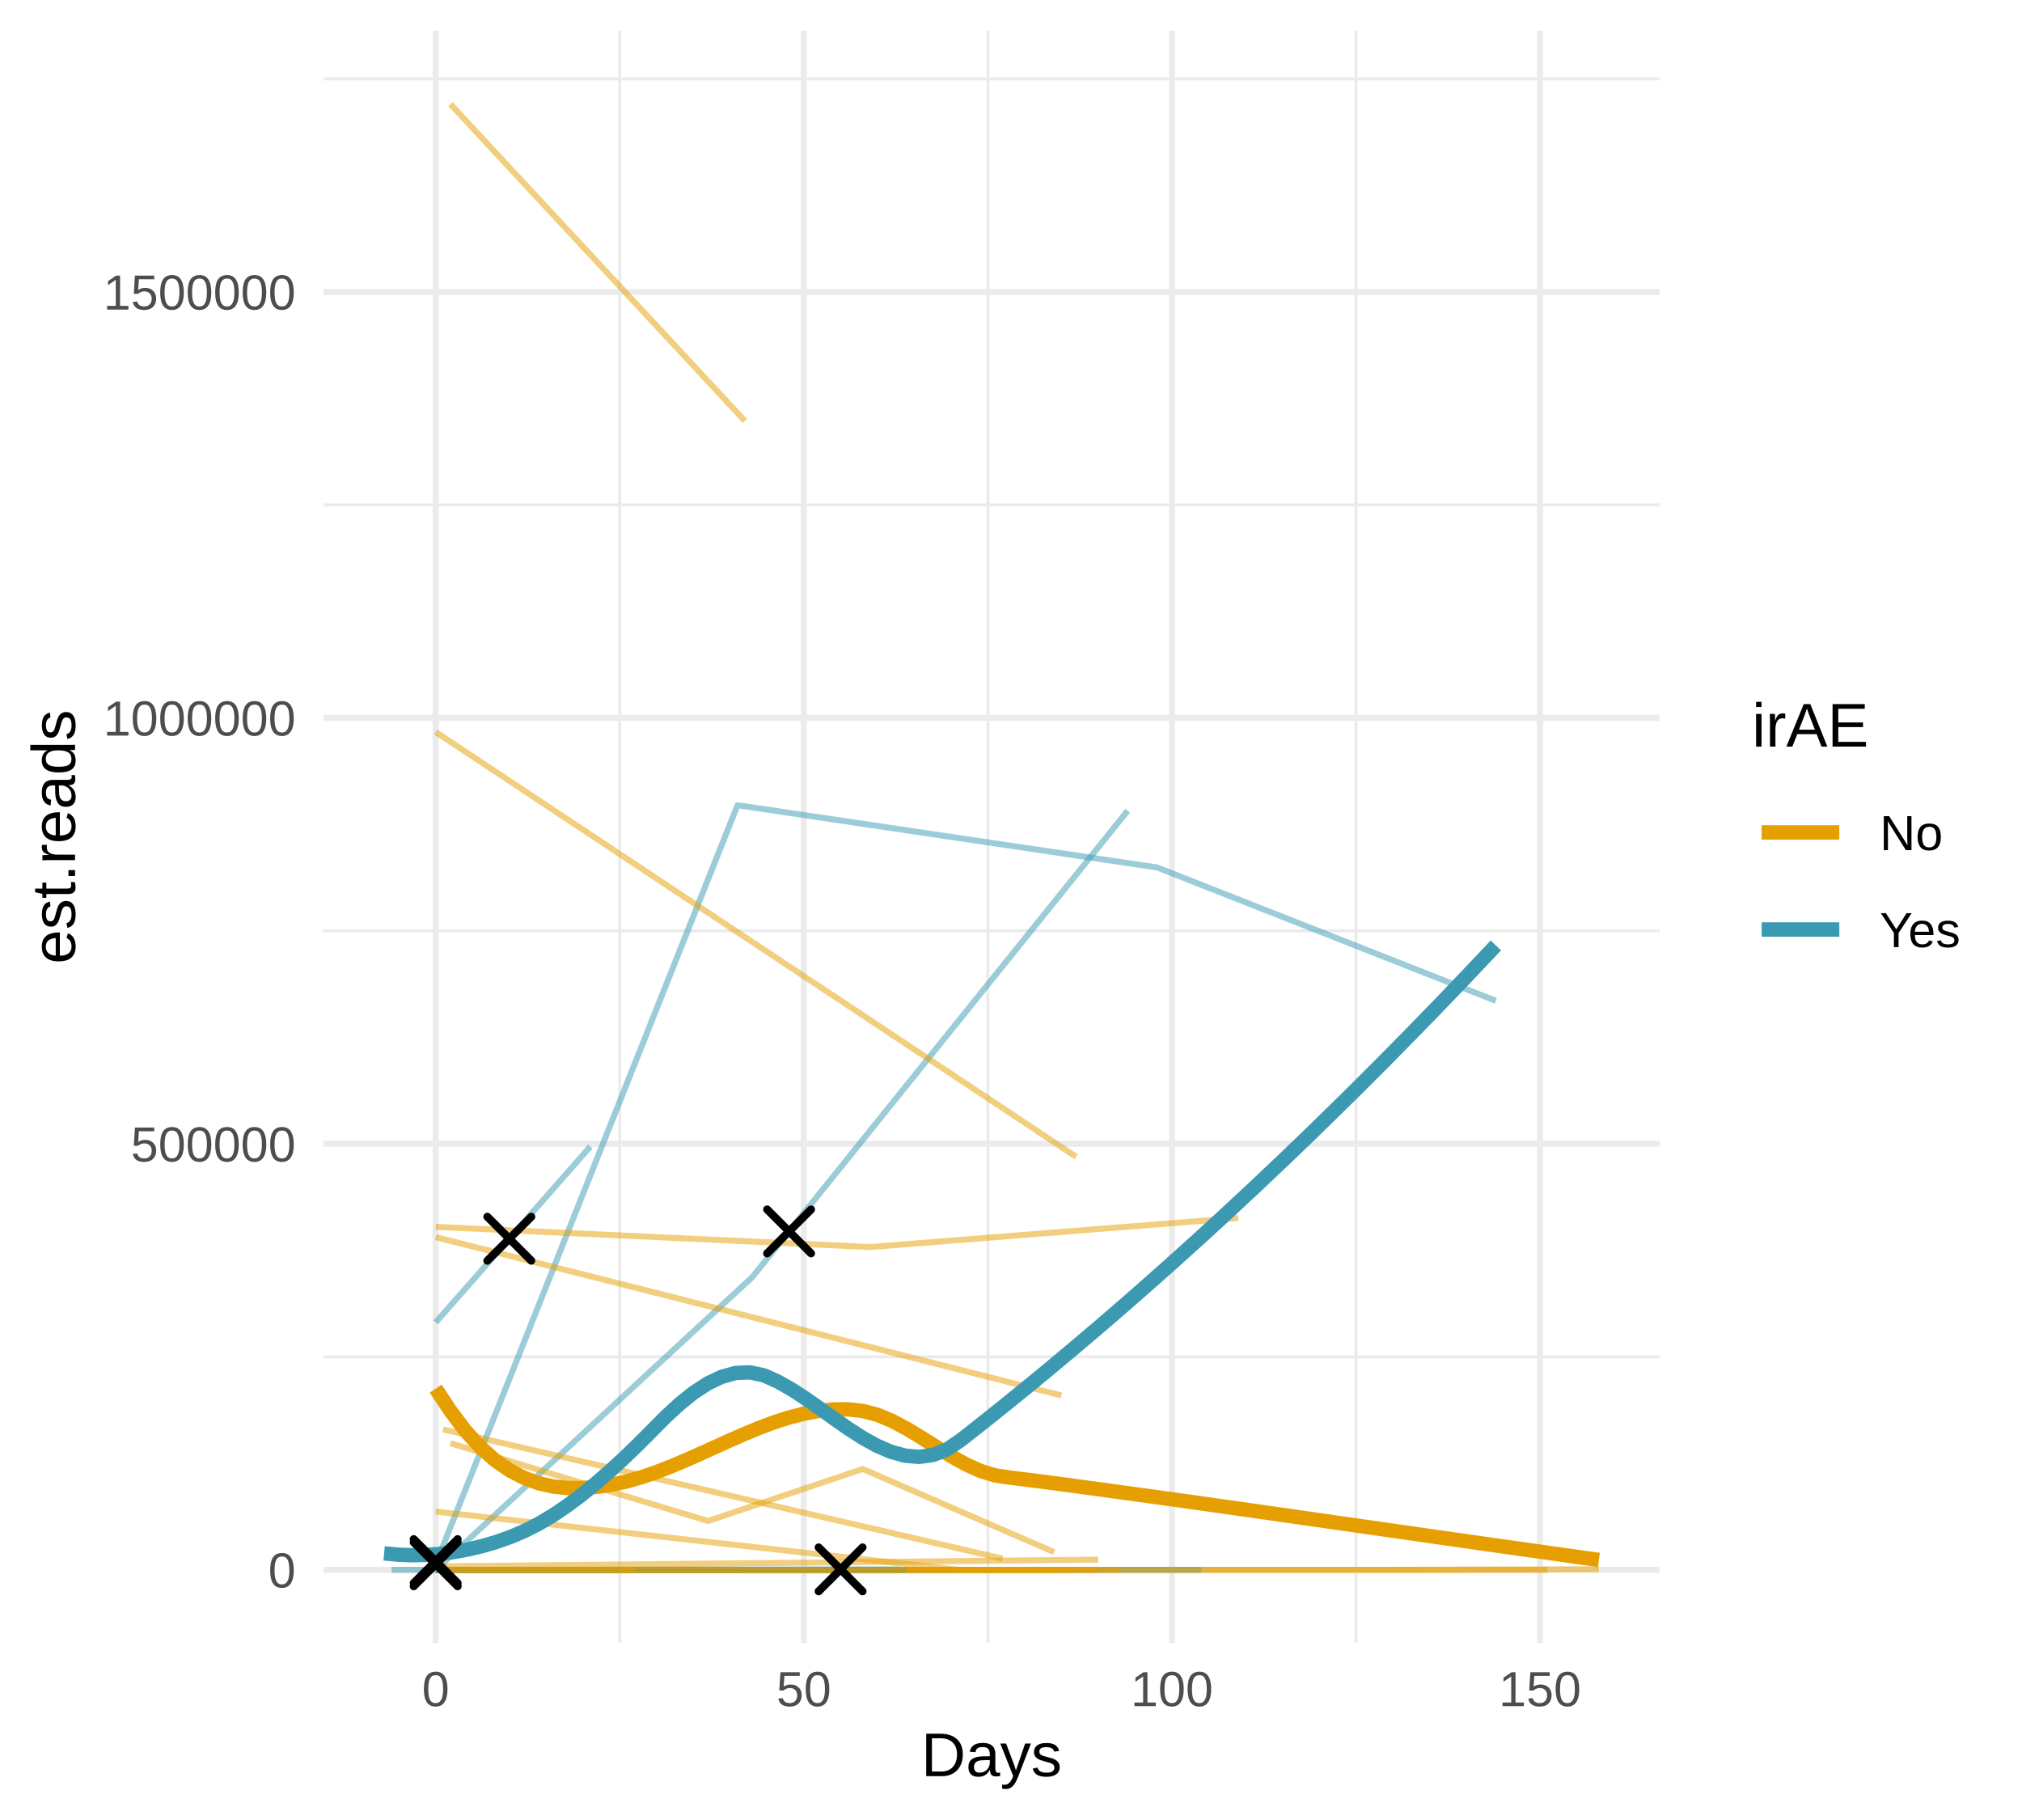
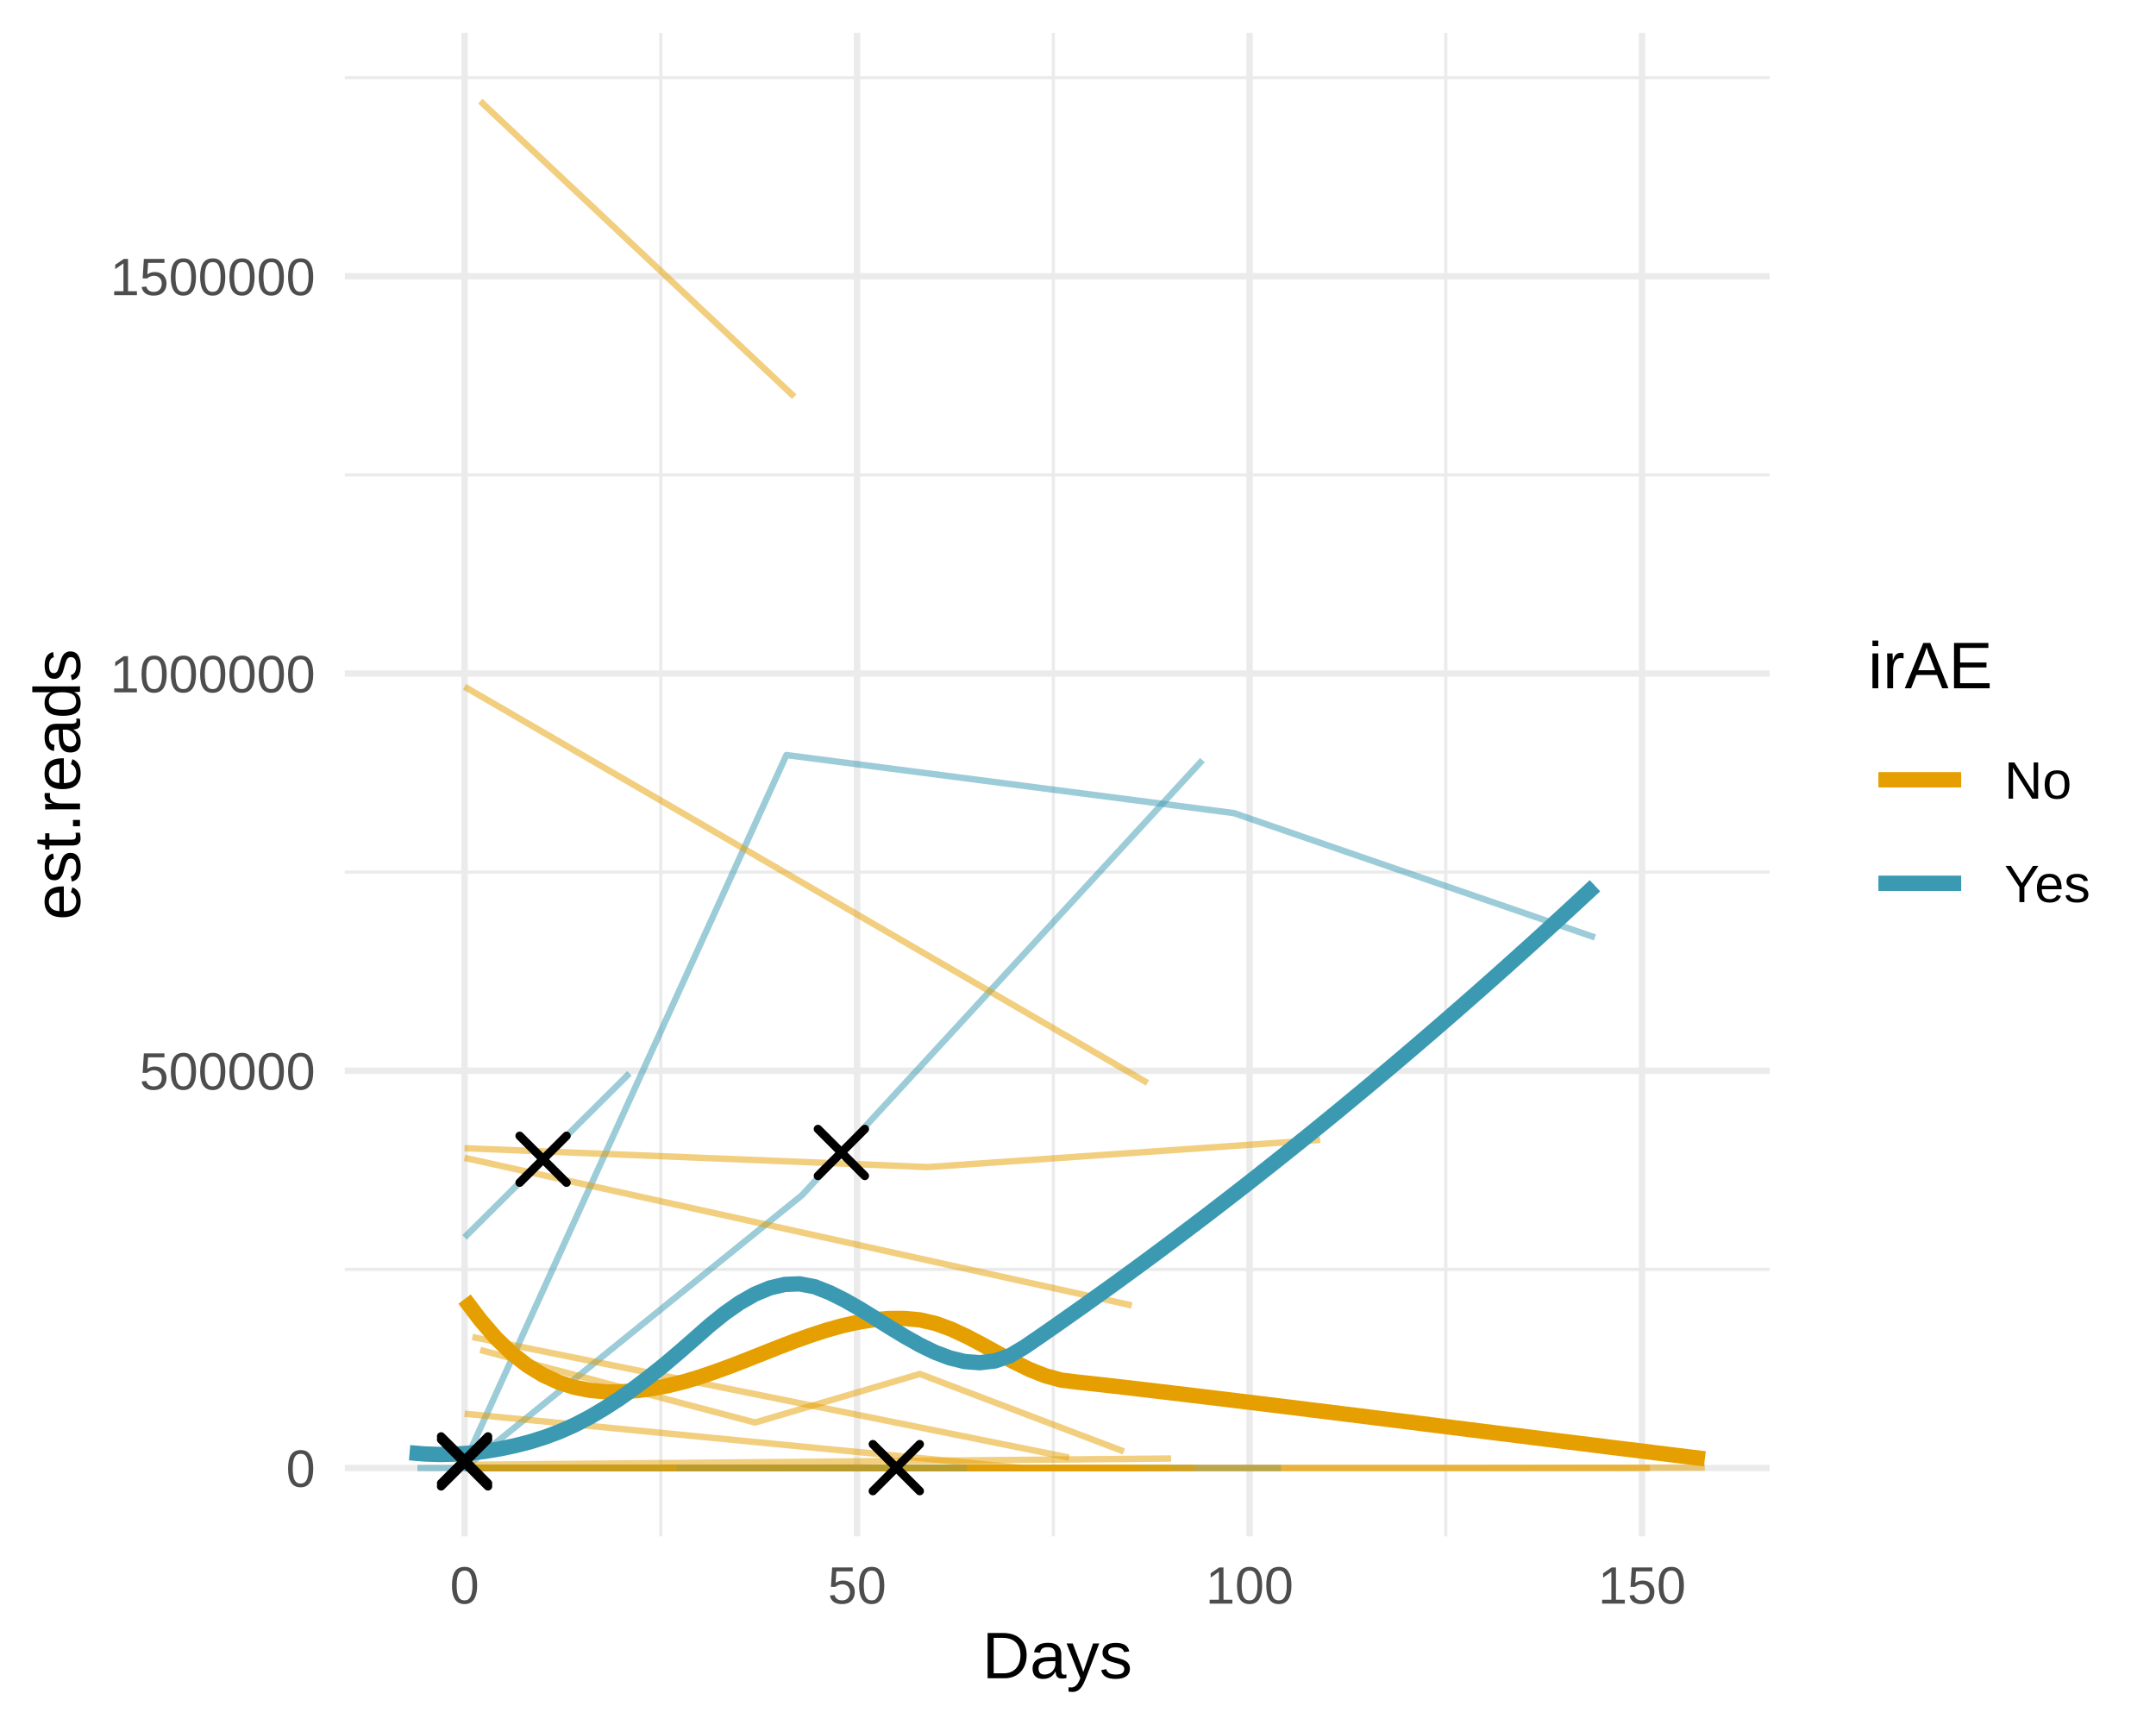
- <svg xmlns="http://www.w3.org/2000/svg" width="360.00pt" height="324.00pt" viewBox="0 0 360.00 324.00">
+ <svg xmlns="http://www.w3.org/2000/svg" width="360.00pt" height="288.00pt" viewBox="0 0 360.00 288.00">
  <g class="svglite">
    <defs>
      <style type="text/css">
    .svglite line, .svglite polyline, .svglite polygon, .svglite path, .svglite rect, .svglite circle {
      fill: none;
      stroke: #000000;
      stroke-linecap: round;
      stroke-linejoin: round;
      stroke-miterlimit: 10.00;
    }
    .svglite text {
      white-space: pre;
    }
    .svglite g.glyphgroup path {
      fill: inherit;
      stroke: none;
    }
  </style>
    </defs>
    <rect width="100%" height="100%" style="stroke: none; fill: #FFFFFF;" />
    <defs>
-       <clipPath id="cpMC4wMHwzNjAuMDB8MC4wMHwzMjQuMDA=">
-         <rect x="0.00" y="0.00" width="360.00" height="324.00" />
+       <clipPath id="cpMC4wMHwzNjAuMDB8MC4wMHwyODguMDA=">
+         <rect x="0.00" y="0.00" width="360.00" height="288.00" />
      </clipPath>
    </defs>
-     <g clip-path="url(#cpMC4wMHwzNjAuMDB8MC4wMHwzMjQuMDA=)">
-       <rect x="0.00" y="0.00" width="360.00" height="324.00" style="stroke-width: 1.07; stroke: none; fill: #FFFFFF;" />
+     <g clip-path="url(#cpMC4wMHwzNjAuMDB8MC4wMHwyODguMDA=)">
+       <rect x="0.00" y="0.00" width="360.00" height="288.00" style="stroke-width: 1.07; stroke: none; fill: #FFFFFF;" />
    </g>
    <defs>
-       <clipPath id="cpNTcuNTh8Mjk1LjQ4fDUuNDh8MjkyLjUw">
-         <rect x="57.58" y="5.48" width="237.90" height="287.02" />
+       <clipPath id="cpNTcuNTh8Mjk1LjQ4fDUuNDh8MjU2LjUw">
+         <rect x="57.58" y="5.48" width="237.90" height="251.02" />
      </clipPath>
    </defs>
-     <g clip-path="url(#cpNTcuNTh8Mjk1LjQ4fDUuNDh8MjkyLjUw)">
-       <polyline points="57.58,241.54 295.48,241.54 " style="stroke-width: 0.53; stroke: #EBEBEB; stroke-linecap: butt;" />
-       <polyline points="57.58,165.71 295.48,165.71 " style="stroke-width: 0.53; stroke: #EBEBEB; stroke-linecap: butt;" />
-       <polyline points="57.58,89.88 295.48,89.88 " style="stroke-width: 0.53; stroke: #EBEBEB; stroke-linecap: butt;" />
-       <polyline points="57.58,14.05 295.48,14.05 " style="stroke-width: 0.53; stroke: #EBEBEB; stroke-linecap: butt;" />
-       <polyline points="110.34,292.50 110.34,5.48 " style="stroke-width: 0.53; stroke: #EBEBEB; stroke-linecap: butt;" />
-       <polyline points="175.88,292.50 175.88,5.48 " style="stroke-width: 0.53; stroke: #EBEBEB; stroke-linecap: butt;" />
-       <polyline points="241.41,292.50 241.41,5.48 " style="stroke-width: 0.53; stroke: #EBEBEB; stroke-linecap: butt;" />
-       <polyline points="57.58,279.46 295.48,279.46 " style="stroke-width: 1.07; stroke: #EBEBEB; stroke-linecap: butt;" />
-       <polyline points="57.58,203.63 295.48,203.63 " style="stroke-width: 1.07; stroke: #EBEBEB; stroke-linecap: butt;" />
-       <polyline points="57.58,127.80 295.48,127.80 " style="stroke-width: 1.07; stroke: #EBEBEB; stroke-linecap: butt;" />
-       <polyline points="57.58,51.96 295.48,51.96 " style="stroke-width: 1.07; stroke: #EBEBEB; stroke-linecap: butt;" />
-       <polyline points="77.57,292.50 77.57,5.48 " style="stroke-width: 1.07; stroke: #EBEBEB; stroke-linecap: butt;" />
-       <polyline points="143.11,292.50 143.11,5.48 " style="stroke-width: 1.07; stroke: #EBEBEB; stroke-linecap: butt;" />
-       <polyline points="208.65,292.50 208.65,5.48 " style="stroke-width: 1.07; stroke: #EBEBEB; stroke-linecap: butt;" />
-       <polyline points="274.18,292.50 274.18,5.48 " style="stroke-width: 1.07; stroke: #EBEBEB; stroke-linecap: butt;" />
-       <polyline points="77.57,279.46 169.32,279.46 247.97,279.46 284.67,279.36 " style="stroke-width: 1.07; stroke: #E69F00; stroke-opacity: 0.50; stroke-linecap: butt;" />
-       <polyline points="77.57,235.43 105.10,204.11 " style="stroke-width: 1.07; stroke: #3B9AB2; stroke-opacity: 0.50; stroke-linecap: butt;" />
-       <polyline points="89.37,279.46 160.15,279.37 " style="stroke-width: 1.07; stroke: #3B9AB2; stroke-opacity: 0.50; stroke-linecap: butt;" />
-       <polyline points="77.57,279.46 127.38,279.46 173.26,279.46 213.89,279.46 " style="stroke-width: 1.07; stroke: #3B9AB2; stroke-opacity: 0.50; stroke-linecap: butt;" />
-       <polyline points="114.27,279.46 213.89,279.46 275.49,279.46 " style="stroke-width: 1.07; stroke: #E69F00; stroke-opacity: 0.50; stroke-linecap: butt;" />
-       <polyline points="77.57,278.48 131.31,143.35 206.02,154.43 266.32,178.17 " style="stroke-width: 1.07; stroke: #3B9AB2; stroke-opacity: 0.50; stroke-linecap: butt;" />
-       <polyline points="77.57,279.46 133.93,227.36 200.78,144.32 " style="stroke-width: 1.07; stroke: #3B9AB2; stroke-opacity: 0.50; stroke-linecap: butt;" />
-       <polyline points="77.57,279.46 93.30,279.46 116.89,279.46 170.63,279.46 " style="stroke-width: 1.07; stroke: #3B9AB2; stroke-opacity: 0.50; stroke-linecap: butt;" />
-       <polyline points="80.19,256.93 126.07,270.77 153.59,261.51 187.67,276.31 " style="stroke-width: 1.07; stroke: #E69F00; stroke-opacity: 0.50; stroke-linecap: butt;" />
-       <polyline points="77.57,218.41 154.90,222.00 220.44,216.82 " style="stroke-width: 1.07; stroke: #E69F00; stroke-opacity: 0.50; stroke-linecap: butt;" />
-       <polyline points="81.50,279.46 81.50,279.46 160.15,279.46 160.15,279.46 " style="stroke-width: 1.07; stroke: #3B9AB2; stroke-opacity: 0.50; stroke-linecap: butt;" />
-       <polyline points="82.81,279.46 190.30,279.46 " style="stroke-width: 1.07; stroke: #E69F00; stroke-opacity: 0.50; stroke-linecap: butt;" />
-       <polyline points="77.57,220.24 188.98,248.42 " style="stroke-width: 1.07; stroke: #E69F00; stroke-opacity: 0.50; stroke-linecap: butt;" />
-       <polyline points="78.88,279.46 78.88,279.46 " style="stroke-width: 1.07; stroke: #3B9AB2; stroke-opacity: 0.50; stroke-linecap: butt;" />
-       <polyline points="78.88,279.46 109.03,279.46 136.55,279.46 161.46,279.46 " style="stroke-width: 1.07; stroke: #E69F00; stroke-opacity: 0.50; stroke-linecap: butt;" />
-       <polyline points="77.57,130.31 191.61,205.94 " style="stroke-width: 1.07; stroke: #E69F00; stroke-opacity: 0.50; stroke-linecap: butt;" />
-       <polyline points="77.57,269.10 170.63,279.46 " style="stroke-width: 1.07; stroke: #E69F00; stroke-opacity: 0.50; stroke-linecap: butt;" />
-       <polyline points="80.19,279.46 107.72,279.46 199.47,279.46 " style="stroke-width: 1.07; stroke: #E69F00; stroke-opacity: 0.50; stroke-linecap: butt;" />
-       <polyline points="81.50,279.46 130.00,279.46 195.54,279.46 " style="stroke-width: 1.07; stroke: #E69F00; stroke-opacity: 0.50; stroke-linecap: butt;" />
-       <polyline points="69.70,279.46 110.34,279.46 " style="stroke-width: 1.07; stroke: #3B9AB2; stroke-opacity: 0.50; stroke-linecap: butt;" />
-       <polyline points="77.57,278.85 195.54,277.65 " style="stroke-width: 1.07; stroke: #E69F00; stroke-opacity: 0.50; stroke-linecap: butt;" />
-       <polyline points="78.88,279.46 109.03,279.46 161.46,279.46 " style="stroke-width: 1.07; stroke: #E69F00; stroke-opacity: 0.50; stroke-linecap: butt;" />
-       <polyline points="77.57,279.46 109.03,279.46 136.55,279.46 161.46,279.46 " style="stroke-width: 1.07; stroke: #3B9AB2; stroke-opacity: 0.50; stroke-linecap: butt;" />
-       <polyline points="80.19,18.53 132.62,74.94 " style="stroke-width: 1.07; stroke: #E69F00; stroke-opacity: 0.50; stroke-linecap: butt;" />
-       <polyline points="78.88,279.46 112.96,279.46 " style="stroke-width: 1.07; stroke: #E69F00; stroke-opacity: 0.50; stroke-linecap: butt;" />
-       <polyline points="78.88,279.46 188.98,279.46 " style="stroke-width: 1.07; stroke: #E69F00; stroke-opacity: 0.50; stroke-linecap: butt;" />
-       <polyline points="78.88,254.46 178.50,277.47 " style="stroke-width: 1.07; stroke: #E69F00; stroke-opacity: 0.50; stroke-linecap: butt;" />
-       <polyline points="77.57,247.21 80.19,251.17 82.81,254.65 85.43,257.55 88.06,259.89 90.68,261.72 93.30,263.09 95.92,264.05 98.54,264.64 101.16,264.91 103.78,264.91 106.41,264.68 109.03,264.29 111.65,263.71 114.27,262.96 116.89,262.06 119.51,261.04 122.14,259.93 124.76,258.77 127.38,257.58 130.00,256.39 132.62,255.25 135.24,254.17 137.86,253.19 140.49,252.35 143.11,251.67 145.73,251.18 148.35,250.91 150.97,250.90 153.59,251.18 156.22,251.86 158.84,252.96 161.46,254.35 164.08,255.94 166.70,257.59 169.32,259.21 171.94,260.67 174.57,261.86 177.19,262.66 179.81,263.04 182.43,263.37 185.05,263.70 187.67,264.04 190.30,264.39 192.92,264.75 195.54,265.10 198.16,265.46 200.78,265.82 203.40,266.18 206.02,266.54 208.65,266.91 211.27,267.27 213.89,267.64 216.51,268.01 219.13,268.38 221.75,268.75 224.37,269.12 227.00,269.50 229.62,269.87 232.24,270.25 234.86,270.62 237.48,271.00 240.10,271.37 242.73,271.75 245.35,272.12 247.97,272.50 250.59,272.87 253.21,273.25 255.83,273.63 258.45,274.00 261.08,274.37 263.70,274.75 266.32,275.12 268.94,275.49 271.56,275.86 274.18,276.23 276.81,276.60 279.43,276.97 282.05,277.34 284.67,277.70 " style="stroke-width: 2.56; stroke: #E69F00; stroke-linecap: butt;" />
-       <polyline points="68.39,276.53 70.90,276.77 73.40,276.86 75.91,276.81 78.42,276.62 80.92,276.28 83.43,275.81 85.93,275.22 88.44,274.48 90.94,273.59 93.45,272.52 95.95,271.24 98.46,269.75 100.96,268.06 103.47,266.19 105.97,264.16 108.48,261.98 110.99,259.68 113.49,257.27 116.00,254.76 118.50,252.23 121.01,249.92 123.51,247.91 126.02,246.28 128.52,245.09 131.03,244.41 133.53,244.31 136.04,244.85 138.54,245.98 141.05,247.41 143.56,249.05 146.06,250.81 148.57,252.60 151.07,254.35 153.58,255.96 156.08,257.35 158.59,258.44 161.09,259.13 163.60,259.36 166.10,259.02 168.61,258.03 171.11,256.33 173.62,254.36 176.13,252.37 178.63,250.37 181.14,248.34 183.64,246.30 186.15,244.24 188.65,242.15 191.16,240.05 193.66,237.93 196.17,235.80 198.67,233.64 201.18,231.46 203.68,229.27 206.19,227.05 208.70,224.82 211.20,222.57 213.71,220.30 216.21,218.01 218.72,215.70 221.22,213.37 223.73,211.03 226.23,208.66 228.74,206.28 231.24,203.88 233.75,201.46 236.25,199.02 238.76,196.56 241.27,194.09 243.77,191.59 246.28,189.08 248.78,186.55 251.29,184.00 253.79,181.43 256.30,178.84 258.80,176.24 261.31,173.61 263.81,170.97 266.32,168.31 " style="stroke-width: 2.56; stroke: #3B9AB2; stroke-linecap: butt;" />
-       <line x1="145.75" y1="283.29" x2="153.57" y2="275.47" style="stroke-width: 1.42;" />
-       <line x1="145.75" y1="275.47" x2="153.57" y2="283.29" style="stroke-width: 1.42;" />
-       <line x1="136.58" y1="223.13" x2="144.40" y2="215.31" style="stroke-width: 1.42;" />
-       <line x1="136.58" y1="215.31" x2="144.40" y2="223.13" style="stroke-width: 1.42;" />
-       <line x1="86.77" y1="224.43" x2="94.59" y2="216.61" style="stroke-width: 1.42;" />
-       <line x1="86.77" y1="216.61" x2="94.59" y2="224.43" style="stroke-width: 1.42;" />
-       <line x1="73.66" y1="282.39" x2="81.48" y2="274.57" style="stroke-width: 1.42;" />
-       <line x1="73.66" y1="274.57" x2="81.48" y2="282.39" style="stroke-width: 1.42;" />
-       <line x1="73.66" y1="281.82" x2="81.48" y2="274.00" style="stroke-width: 1.42;" />
-       <line x1="73.66" y1="274.00" x2="81.48" y2="281.82" style="stroke-width: 1.42;" />
+     <g clip-path="url(#cpNTcuNTh8Mjk1LjQ4fDUuNDh8MjU2LjUw)">
+       <polyline points="57.58,211.93 295.48,211.93 " style="stroke-width: 0.53; stroke: #EBEBEB; stroke-linecap: butt;" />
+       <polyline points="57.58,145.61 295.48,145.61 " style="stroke-width: 0.53; stroke: #EBEBEB; stroke-linecap: butt;" />
+       <polyline points="57.58,79.29 295.48,79.29 " style="stroke-width: 0.53; stroke: #EBEBEB; stroke-linecap: butt;" />
+       <polyline points="57.58,12.97 295.48,12.97 " style="stroke-width: 0.53; stroke: #EBEBEB; stroke-linecap: butt;" />
+       <polyline points="110.34,256.50 110.34,5.48 " style="stroke-width: 0.53; stroke: #EBEBEB; stroke-linecap: butt;" />
+       <polyline points="175.88,256.50 175.88,5.48 " style="stroke-width: 0.53; stroke: #EBEBEB; stroke-linecap: butt;" />
+       <polyline points="241.41,256.50 241.41,5.48 " style="stroke-width: 0.53; stroke: #EBEBEB; stroke-linecap: butt;" />
+       <polyline points="57.58,245.09 295.48,245.09 " style="stroke-width: 1.07; stroke: #EBEBEB; stroke-linecap: butt;" />
+       <polyline points="57.58,178.77 295.48,178.77 " style="stroke-width: 1.07; stroke: #EBEBEB; stroke-linecap: butt;" />
+       <polyline points="57.58,112.45 295.48,112.45 " style="stroke-width: 1.07; stroke: #EBEBEB; stroke-linecap: butt;" />
+       <polyline points="57.58,46.13 295.48,46.13 " style="stroke-width: 1.07; stroke: #EBEBEB; stroke-linecap: butt;" />
+       <polyline points="77.57,256.50 77.57,5.48 " style="stroke-width: 1.07; stroke: #EBEBEB; stroke-linecap: butt;" />
+       <polyline points="143.11,256.50 143.11,5.48 " style="stroke-width: 1.07; stroke: #EBEBEB; stroke-linecap: butt;" />
+       <polyline points="208.65,256.50 208.65,5.48 " style="stroke-width: 1.07; stroke: #EBEBEB; stroke-linecap: butt;" />
+       <polyline points="274.18,256.50 274.18,5.48 " style="stroke-width: 1.07; stroke: #EBEBEB; stroke-linecap: butt;" />
+       <polyline points="77.57,245.09 169.32,245.09 247.97,245.09 284.67,245.01 " style="stroke-width: 1.07; stroke: #E69F00; stroke-opacity: 0.50; stroke-linecap: butt;" />
+       <polyline points="77.57,206.59 105.10,179.20 " style="stroke-width: 1.07; stroke: #3B9AB2; stroke-opacity: 0.50; stroke-linecap: butt;" />
+       <polyline points="89.37,245.09 160.15,245.02 " style="stroke-width: 1.07; stroke: #3B9AB2; stroke-opacity: 0.50; stroke-linecap: butt;" />
+       <polyline points="77.57,245.09 127.38,245.09 173.26,245.09 213.89,245.09 " style="stroke-width: 1.07; stroke: #3B9AB2; stroke-opacity: 0.50; stroke-linecap: butt;" />
+       <polyline points="114.27,245.09 213.89,245.09 275.49,245.09 " style="stroke-width: 1.07; stroke: #E69F00; stroke-opacity: 0.50; stroke-linecap: butt;" />
+       <polyline points="77.57,244.24 131.31,126.06 206.02,135.75 266.32,156.51 " style="stroke-width: 1.07; stroke: #3B9AB2; stroke-opacity: 0.50; stroke-linecap: butt;" />
+       <polyline points="77.57,245.09 133.93,199.53 200.78,126.91 " style="stroke-width: 1.07; stroke: #3B9AB2; stroke-opacity: 0.50; stroke-linecap: butt;" />
+       <polyline points="77.57,245.09 93.30,245.09 116.89,245.09 170.63,245.09 " style="stroke-width: 1.07; stroke: #3B9AB2; stroke-opacity: 0.50; stroke-linecap: butt;" />
+       <polyline points="80.19,225.39 126.07,237.50 153.59,229.39 187.67,242.34 " style="stroke-width: 1.07; stroke: #E69F00; stroke-opacity: 0.50; stroke-linecap: butt;" />
+       <polyline points="77.57,191.70 154.90,194.85 220.44,190.31 " style="stroke-width: 1.07; stroke: #E69F00; stroke-opacity: 0.50; stroke-linecap: butt;" />
+       <polyline points="81.50,245.09 81.50,245.09 160.15,245.09 160.15,245.09 " style="stroke-width: 1.07; stroke: #3B9AB2; stroke-opacity: 0.50; stroke-linecap: butt;" />
+       <polyline points="82.81,245.09 190.30,245.09 " style="stroke-width: 1.07; stroke: #E69F00; stroke-opacity: 0.50; stroke-linecap: butt;" />
+       <polyline points="77.57,193.31 188.98,217.95 " style="stroke-width: 1.07; stroke: #E69F00; stroke-opacity: 0.50; stroke-linecap: butt;" />
+       <polyline points="78.88,245.09 78.88,245.09 " style="stroke-width: 1.07; stroke: #3B9AB2; stroke-opacity: 0.50; stroke-linecap: butt;" />
+       <polyline points="78.88,245.09 109.03,245.09 136.55,245.09 161.46,245.09 " style="stroke-width: 1.07; stroke: #E69F00; stroke-opacity: 0.50; stroke-linecap: butt;" />
+       <polyline points="77.57,114.65 191.61,180.80 " style="stroke-width: 1.07; stroke: #E69F00; stroke-opacity: 0.50; stroke-linecap: butt;" />
+       <polyline points="77.57,236.03 170.63,245.09 " style="stroke-width: 1.07; stroke: #E69F00; stroke-opacity: 0.50; stroke-linecap: butt;" />
+       <polyline points="80.19,245.09 107.72,245.09 199.47,245.09 " style="stroke-width: 1.07; stroke: #E69F00; stroke-opacity: 0.50; stroke-linecap: butt;" />
+       <polyline points="81.50,245.09 130.00,245.09 195.54,245.09 " style="stroke-width: 1.07; stroke: #E69F00; stroke-opacity: 0.50; stroke-linecap: butt;" />
+       <polyline points="69.70,245.09 110.34,245.09 " style="stroke-width: 1.07; stroke: #3B9AB2; stroke-opacity: 0.50; stroke-linecap: butt;" />
+       <polyline points="77.57,244.56 195.54,243.51 " style="stroke-width: 1.07; stroke: #E69F00; stroke-opacity: 0.50; stroke-linecap: butt;" />
+       <polyline points="78.88,245.09 109.03,245.09 161.46,245.09 " style="stroke-width: 1.07; stroke: #E69F00; stroke-opacity: 0.50; stroke-linecap: butt;" />
+       <polyline points="77.57,245.09 109.03,245.09 136.55,245.09 161.46,245.09 " style="stroke-width: 1.07; stroke: #3B9AB2; stroke-opacity: 0.50; stroke-linecap: butt;" />
+       <polyline points="80.19,16.89 132.62,66.23 " style="stroke-width: 1.07; stroke: #E69F00; stroke-opacity: 0.50; stroke-linecap: butt;" />
+       <polyline points="78.88,245.09 112.96,245.09 " style="stroke-width: 1.07; stroke: #E69F00; stroke-opacity: 0.50; stroke-linecap: butt;" />
+       <polyline points="78.88,245.09 188.98,245.09 " style="stroke-width: 1.07; stroke: #E69F00; stroke-opacity: 0.50; stroke-linecap: butt;" />
+       <polyline points="78.88,223.23 178.50,243.35 " style="stroke-width: 1.07; stroke: #E69F00; stroke-opacity: 0.50; stroke-linecap: butt;" />
+       <polyline points="77.57,216.89 80.19,220.36 82.81,223.40 85.43,225.93 88.06,227.98 90.68,229.58 93.30,230.78 95.92,231.62 98.54,232.13 101.16,232.37 103.78,232.37 106.41,232.17 109.03,231.82 111.65,231.32 114.27,230.67 116.89,229.88 119.51,228.98 122.14,228.02 124.76,227.00 127.38,225.96 130.00,224.92 132.62,223.92 135.24,222.98 137.86,222.12 140.49,221.38 143.11,220.79 145.73,220.36 148.35,220.13 150.97,220.12 153.59,220.36 156.22,220.96 158.84,221.92 161.46,223.14 164.08,224.52 166.70,225.97 169.32,227.38 171.94,228.66 174.57,229.70 177.19,230.41 179.81,230.74 182.43,231.02 185.05,231.31 187.67,231.61 190.30,231.92 192.92,232.23 195.54,232.54 198.16,232.85 200.78,233.17 203.40,233.48 206.02,233.80 208.65,234.12 211.27,234.44 213.89,234.76 216.51,235.08 219.13,235.41 221.75,235.73 224.37,236.06 227.00,236.38 229.62,236.71 232.24,237.04 234.86,237.36 237.48,237.69 240.10,238.02 242.73,238.35 245.35,238.68 247.97,239.01 250.59,239.34 253.21,239.66 255.83,239.99 258.45,240.32 261.08,240.65 263.70,240.97 266.32,241.30 268.94,241.63 271.56,241.95 274.18,242.27 276.81,242.60 279.43,242.92 282.05,243.24 284.67,243.56 " style="stroke-width: 2.56; stroke: #E69F00; stroke-linecap: butt;" />
+       <polyline points="68.39,242.54 70.90,242.75 73.40,242.83 75.91,242.78 78.42,242.61 80.92,242.32 83.43,241.90 85.93,241.38 88.44,240.74 90.94,239.96 93.45,239.02 95.95,237.91 98.46,236.60 100.96,235.12 103.47,233.49 105.97,231.71 108.48,229.81 110.99,227.80 113.49,225.68 116.00,223.49 118.50,221.28 121.01,219.26 123.51,217.51 126.02,216.08 128.52,215.04 131.03,214.44 133.53,214.35 136.04,214.83 138.54,215.82 141.05,217.07 143.56,218.50 146.06,220.04 148.57,221.61 151.07,223.13 153.58,224.54 156.08,225.76 158.59,226.71 161.09,227.32 163.60,227.51 166.10,227.22 168.61,226.36 171.11,224.87 173.62,223.15 176.13,221.41 178.63,219.65 181.14,217.88 183.64,216.09 186.15,214.29 188.65,212.47 191.16,210.63 193.66,208.78 196.17,206.91 198.67,205.02 201.18,203.12 203.68,201.20 206.19,199.26 208.70,197.31 211.20,195.34 213.71,193.35 216.21,191.35 218.72,189.33 221.22,187.30 223.73,185.25 226.23,183.18 228.74,181.10 231.24,179.00 233.75,176.88 236.25,174.75 238.76,172.60 241.27,170.43 243.77,168.25 246.28,166.05 248.78,163.84 251.29,161.61 253.79,159.36 256.30,157.10 258.80,154.82 261.31,152.52 263.81,150.21 266.32,147.88 " style="stroke-width: 2.56; stroke: #3B9AB2; stroke-linecap: butt;" />
+       <line x1="145.75" y1="248.94" x2="153.57" y2="241.12" style="stroke-width: 1.42;" />
+       <line x1="145.75" y1="241.12" x2="153.57" y2="248.94" style="stroke-width: 1.42;" />
+       <line x1="136.58" y1="196.32" x2="144.40" y2="188.50" style="stroke-width: 1.42;" />
+       <line x1="136.58" y1="188.50" x2="144.40" y2="196.32" style="stroke-width: 1.42;" />
+       <line x1="86.77" y1="197.45" x2="94.59" y2="189.64" style="stroke-width: 1.42;" />
+       <line x1="86.77" y1="189.64" x2="94.59" y2="197.45" style="stroke-width: 1.42;" />
+       <line x1="73.66" y1="248.15" x2="81.48" y2="240.33" style="stroke-width: 1.42;" />
+       <line x1="73.66" y1="240.33" x2="81.48" y2="248.15" style="stroke-width: 1.42;" />
+       <line x1="73.66" y1="247.65" x2="81.48" y2="239.83" style="stroke-width: 1.42;" />
+       <line x1="73.66" y1="239.83" x2="81.48" y2="247.65" style="stroke-width: 1.42;" />
    </g>
-     <g clip-path="url(#cpMC4wMHwzNjAuMDB8MC4wMHwzMjQuMDA=)">
-       <text x="52.65" y="282.61" text-anchor="end" style="font-size: 8.80px;fill: #4D4D4D; font-family: &quot;Arial&quot;;" textLength="4.89px" lengthAdjust="spacingAndGlyphs">0</text>
-       <text x="52.65" y="206.78" text-anchor="end" style="font-size: 8.80px;fill: #4D4D4D; font-family: &quot;Arial&quot;;" textLength="29.34px" lengthAdjust="spacingAndGlyphs">500000</text>
-       <text x="52.65" y="130.95" text-anchor="end" style="font-size: 8.80px;fill: #4D4D4D; font-family: &quot;Arial&quot;;" textLength="34.23px" lengthAdjust="spacingAndGlyphs">1000000</text>
-       <text x="52.65" y="55.11" text-anchor="end" style="font-size: 8.80px;fill: #4D4D4D; font-family: &quot;Arial&quot;;" textLength="34.23px" lengthAdjust="spacingAndGlyphs">1500000</text>
-       <text x="77.57" y="303.74" text-anchor="middle" style="font-size: 8.80px;fill: #4D4D4D; font-family: &quot;Arial&quot;;" textLength="4.89px" lengthAdjust="spacingAndGlyphs">0</text>
-       <text x="143.11" y="303.74" text-anchor="middle" style="font-size: 8.80px;fill: #4D4D4D; font-family: &quot;Arial&quot;;" textLength="9.78px" lengthAdjust="spacingAndGlyphs">50</text>
-       <text x="208.65" y="303.74" text-anchor="middle" style="font-size: 8.80px;fill: #4D4D4D; font-family: &quot;Arial&quot;;" textLength="14.67px" lengthAdjust="spacingAndGlyphs">100</text>
-       <text x="274.18" y="303.74" text-anchor="middle" style="font-size: 8.80px;fill: #4D4D4D; font-family: &quot;Arial&quot;;" textLength="14.67px" lengthAdjust="spacingAndGlyphs">150</text>
-       <text x="176.53" y="316.20" text-anchor="middle" style="font-size: 11.00px; font-family: &quot;Arial&quot;;" textLength="25.06px" lengthAdjust="spacingAndGlyphs">Days</text>
-       <text transform="translate(13.36,148.99) rotate(-90)" text-anchor="middle" style="font-size: 11.00px; font-family: &quot;Arial&quot;;" textLength="45.28px" lengthAdjust="spacingAndGlyphs">est.reads</text>
-       <text x="311.92" y="132.91" style="font-size: 11.00px; font-family: &quot;Arial&quot;;" textLength="20.78px" lengthAdjust="spacingAndGlyphs">irAE</text>
-       <line x1="313.65" y1="148.19" x2="327.47" y2="148.19" style="stroke-width: 1.07; stroke: #E69F00; stroke-opacity: 0.50; stroke-linecap: butt;" />
-       <line x1="313.65" y1="148.19" x2="327.47" y2="148.19" style="stroke-width: 2.56; stroke: #E69F00; stroke-linecap: butt;" />
-       <line x1="313.65" y1="165.47" x2="327.47" y2="165.47" style="stroke-width: 1.07; stroke: #3B9AB2; stroke-opacity: 0.50; stroke-linecap: butt;" />
-       <line x1="313.65" y1="165.47" x2="327.47" y2="165.47" style="stroke-width: 2.56; stroke: #3B9AB2; stroke-linecap: butt;" />
-       <text x="334.68" y="151.34" style="font-size: 8.80px; font-family: &quot;Arial&quot;;" textLength="11.25px" lengthAdjust="spacingAndGlyphs">No</text>
-       <text x="334.68" y="168.62" style="font-size: 8.80px; font-family: &quot;Arial&quot;;" textLength="14.36px" lengthAdjust="spacingAndGlyphs">Yes</text>
+     <g clip-path="url(#cpMC4wMHwzNjAuMDB8MC4wMHwyODguMDA=)">
+       <text x="52.65" y="248.24" text-anchor="end" style="font-size: 8.80px;fill: #4D4D4D; font-family: &quot;Arial&quot;;" textLength="4.89px" lengthAdjust="spacingAndGlyphs">0</text>
+       <text x="52.65" y="181.92" text-anchor="end" style="font-size: 8.80px;fill: #4D4D4D; font-family: &quot;Arial&quot;;" textLength="29.34px" lengthAdjust="spacingAndGlyphs">500000</text>
+       <text x="52.65" y="115.60" text-anchor="end" style="font-size: 8.80px;fill: #4D4D4D; font-family: &quot;Arial&quot;;" textLength="34.23px" lengthAdjust="spacingAndGlyphs">1000000</text>
+       <text x="52.65" y="49.28" text-anchor="end" style="font-size: 8.80px;fill: #4D4D4D; font-family: &quot;Arial&quot;;" textLength="34.23px" lengthAdjust="spacingAndGlyphs">1500000</text>
+       <text x="77.57" y="267.74" text-anchor="middle" style="font-size: 8.80px;fill: #4D4D4D; font-family: &quot;Arial&quot;;" textLength="4.89px" lengthAdjust="spacingAndGlyphs">0</text>
+       <text x="143.11" y="267.74" text-anchor="middle" style="font-size: 8.80px;fill: #4D4D4D; font-family: &quot;Arial&quot;;" textLength="9.78px" lengthAdjust="spacingAndGlyphs">50</text>
+       <text x="208.65" y="267.74" text-anchor="middle" style="font-size: 8.80px;fill: #4D4D4D; font-family: &quot;Arial&quot;;" textLength="14.67px" lengthAdjust="spacingAndGlyphs">100</text>
+       <text x="274.18" y="267.74" text-anchor="middle" style="font-size: 8.80px;fill: #4D4D4D; font-family: &quot;Arial&quot;;" textLength="14.67px" lengthAdjust="spacingAndGlyphs">150</text>
+       <text x="176.53" y="280.20" text-anchor="middle" style="font-size: 11.00px; font-family: &quot;Arial&quot;;" textLength="25.06px" lengthAdjust="spacingAndGlyphs">Days</text>
+       <text transform="translate(13.36,130.99) rotate(-90)" text-anchor="middle" style="font-size: 11.00px; font-family: &quot;Arial&quot;;" textLength="45.28px" lengthAdjust="spacingAndGlyphs">est.reads</text>
+       <text x="311.92" y="114.91" style="font-size: 11.00px; font-family: &quot;Arial&quot;;" textLength="20.78px" lengthAdjust="spacingAndGlyphs">irAE</text>
+       <line x1="313.65" y1="130.19" x2="327.47" y2="130.19" style="stroke-width: 1.07; stroke: #E69F00; stroke-opacity: 0.50; stroke-linecap: butt;" />
+       <line x1="313.65" y1="130.19" x2="327.47" y2="130.19" style="stroke-width: 2.56; stroke: #E69F00; stroke-linecap: butt;" />
+       <line x1="313.65" y1="147.47" x2="327.47" y2="147.47" style="stroke-width: 1.07; stroke: #3B9AB2; stroke-opacity: 0.50; stroke-linecap: butt;" />
+       <line x1="313.65" y1="147.47" x2="327.47" y2="147.47" style="stroke-width: 2.56; stroke: #3B9AB2; stroke-linecap: butt;" />
+       <text x="334.68" y="133.34" style="font-size: 8.80px; font-family: &quot;Arial&quot;;" textLength="11.25px" lengthAdjust="spacingAndGlyphs">No</text>
+       <text x="334.68" y="150.62" style="font-size: 8.80px; font-family: &quot;Arial&quot;;" textLength="14.36px" lengthAdjust="spacingAndGlyphs">Yes</text>
    </g>
  </g>
</svg>
